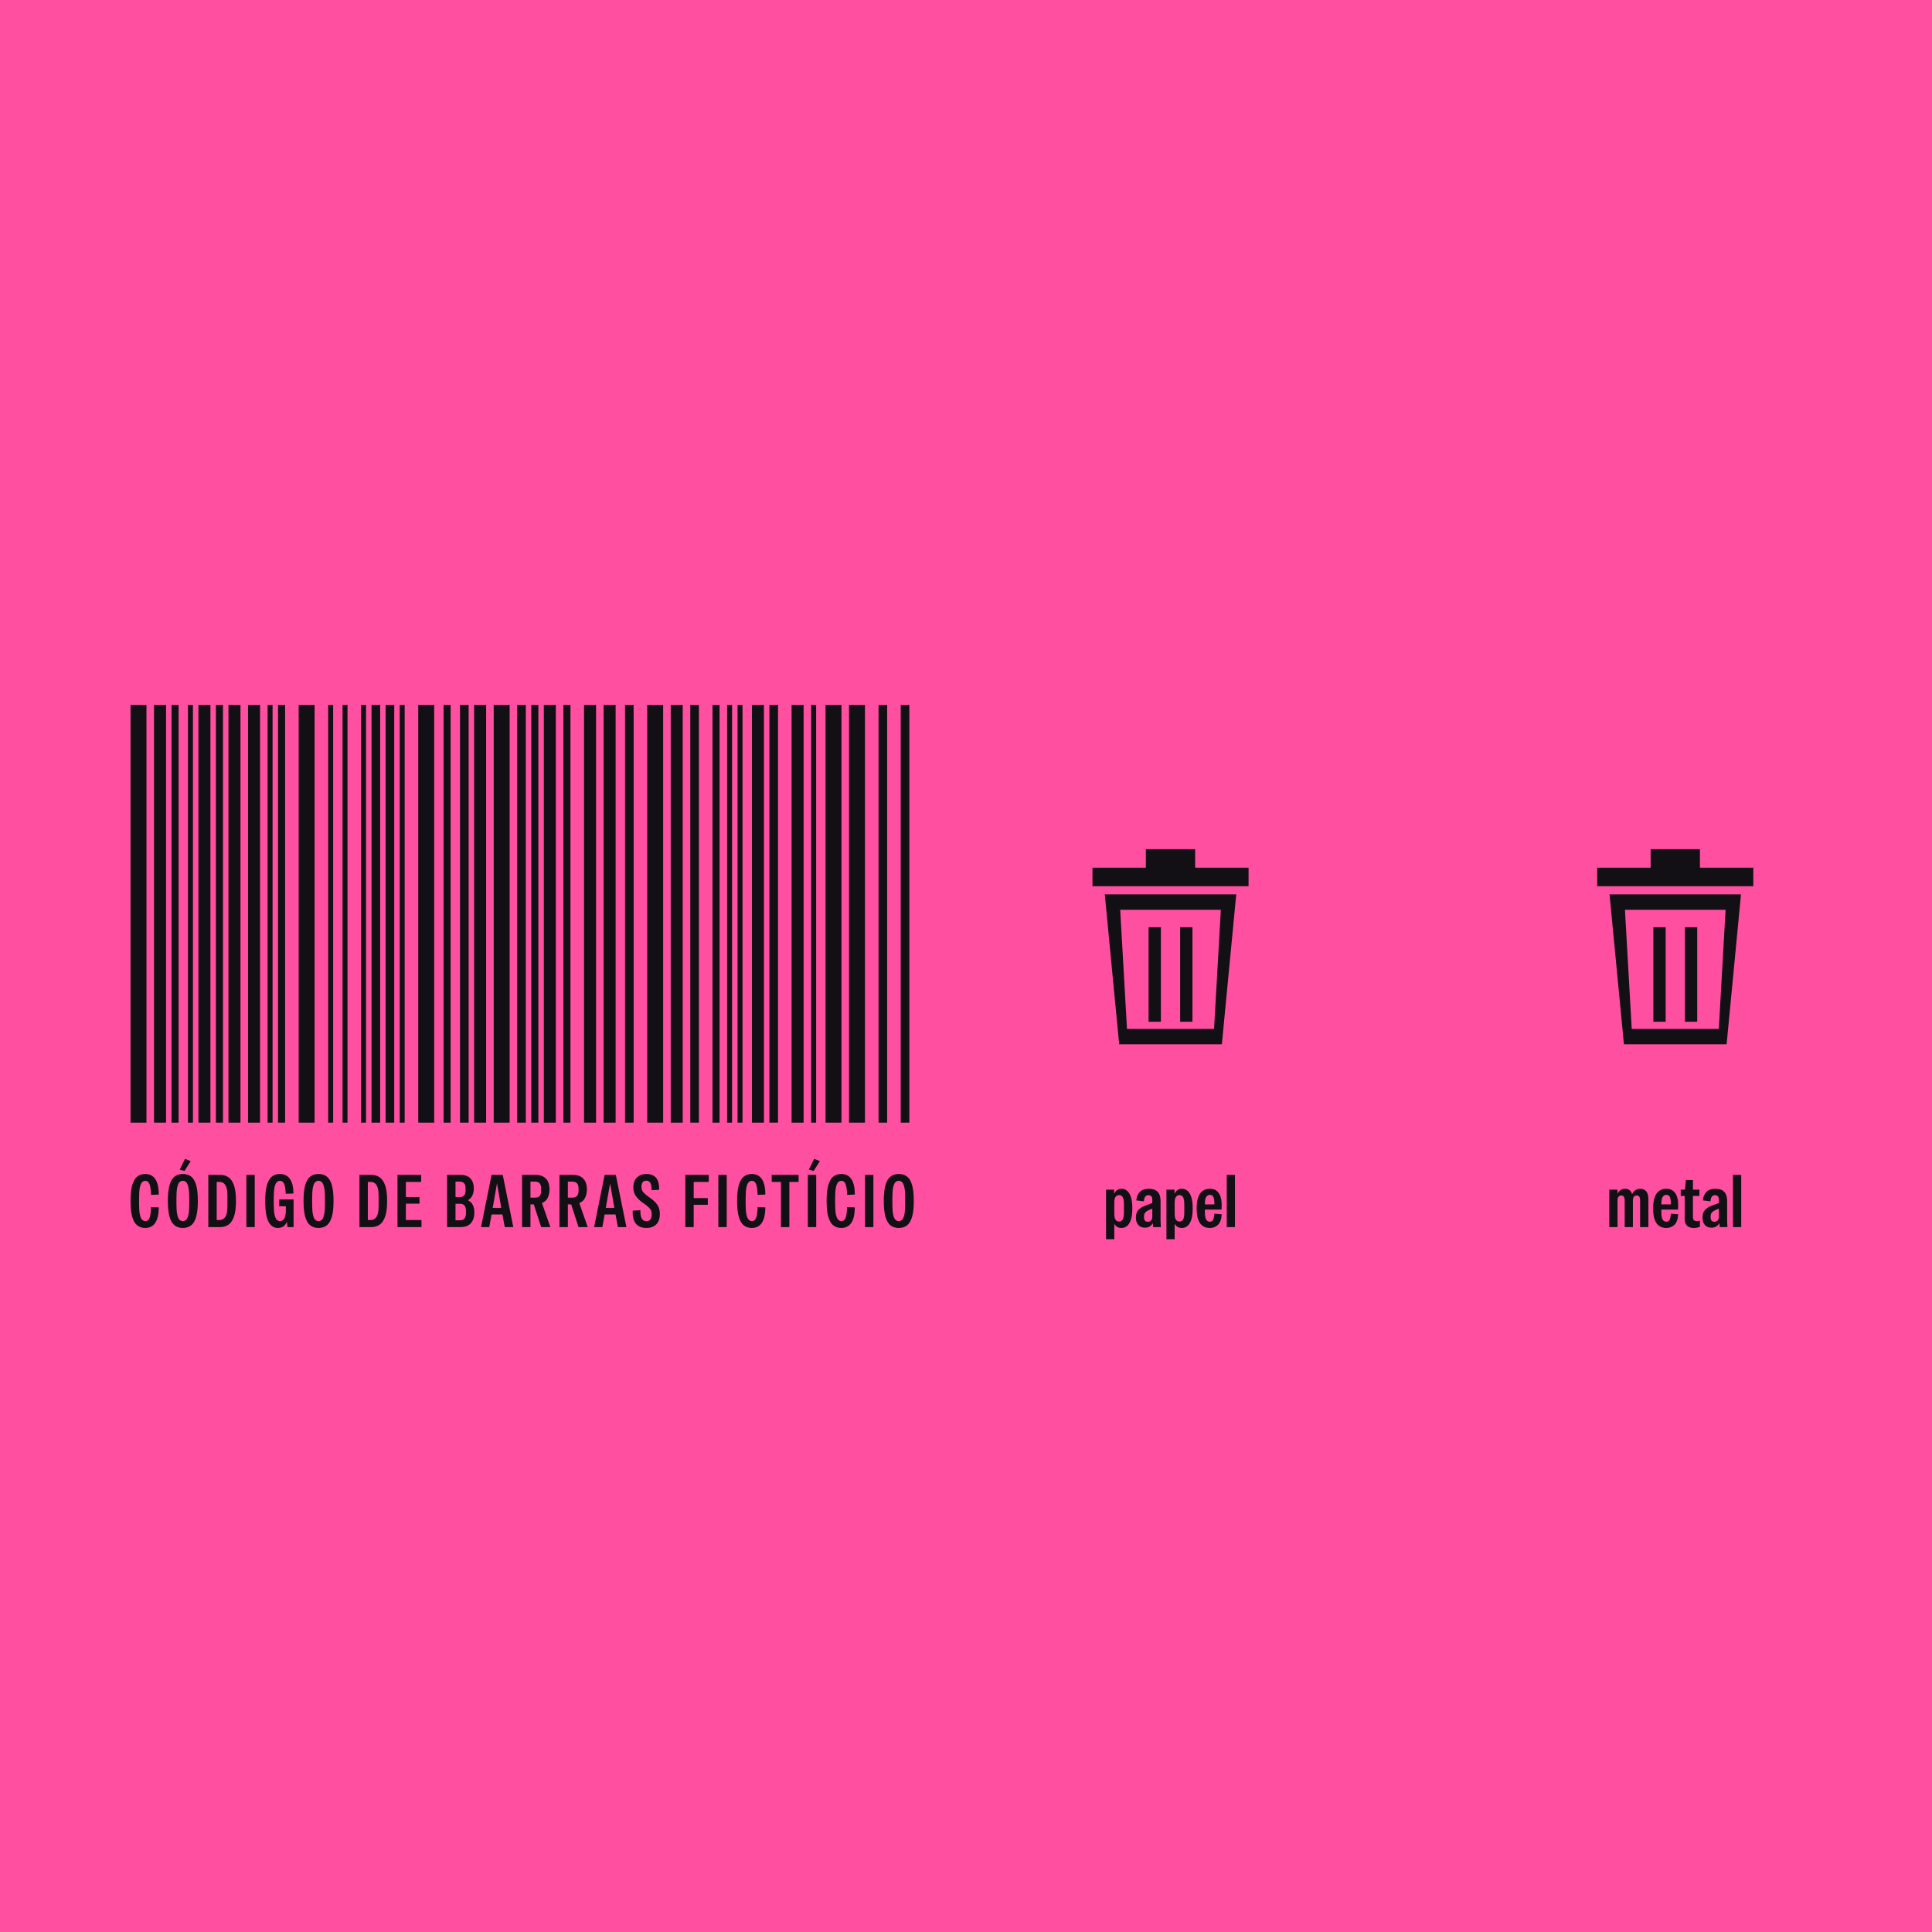
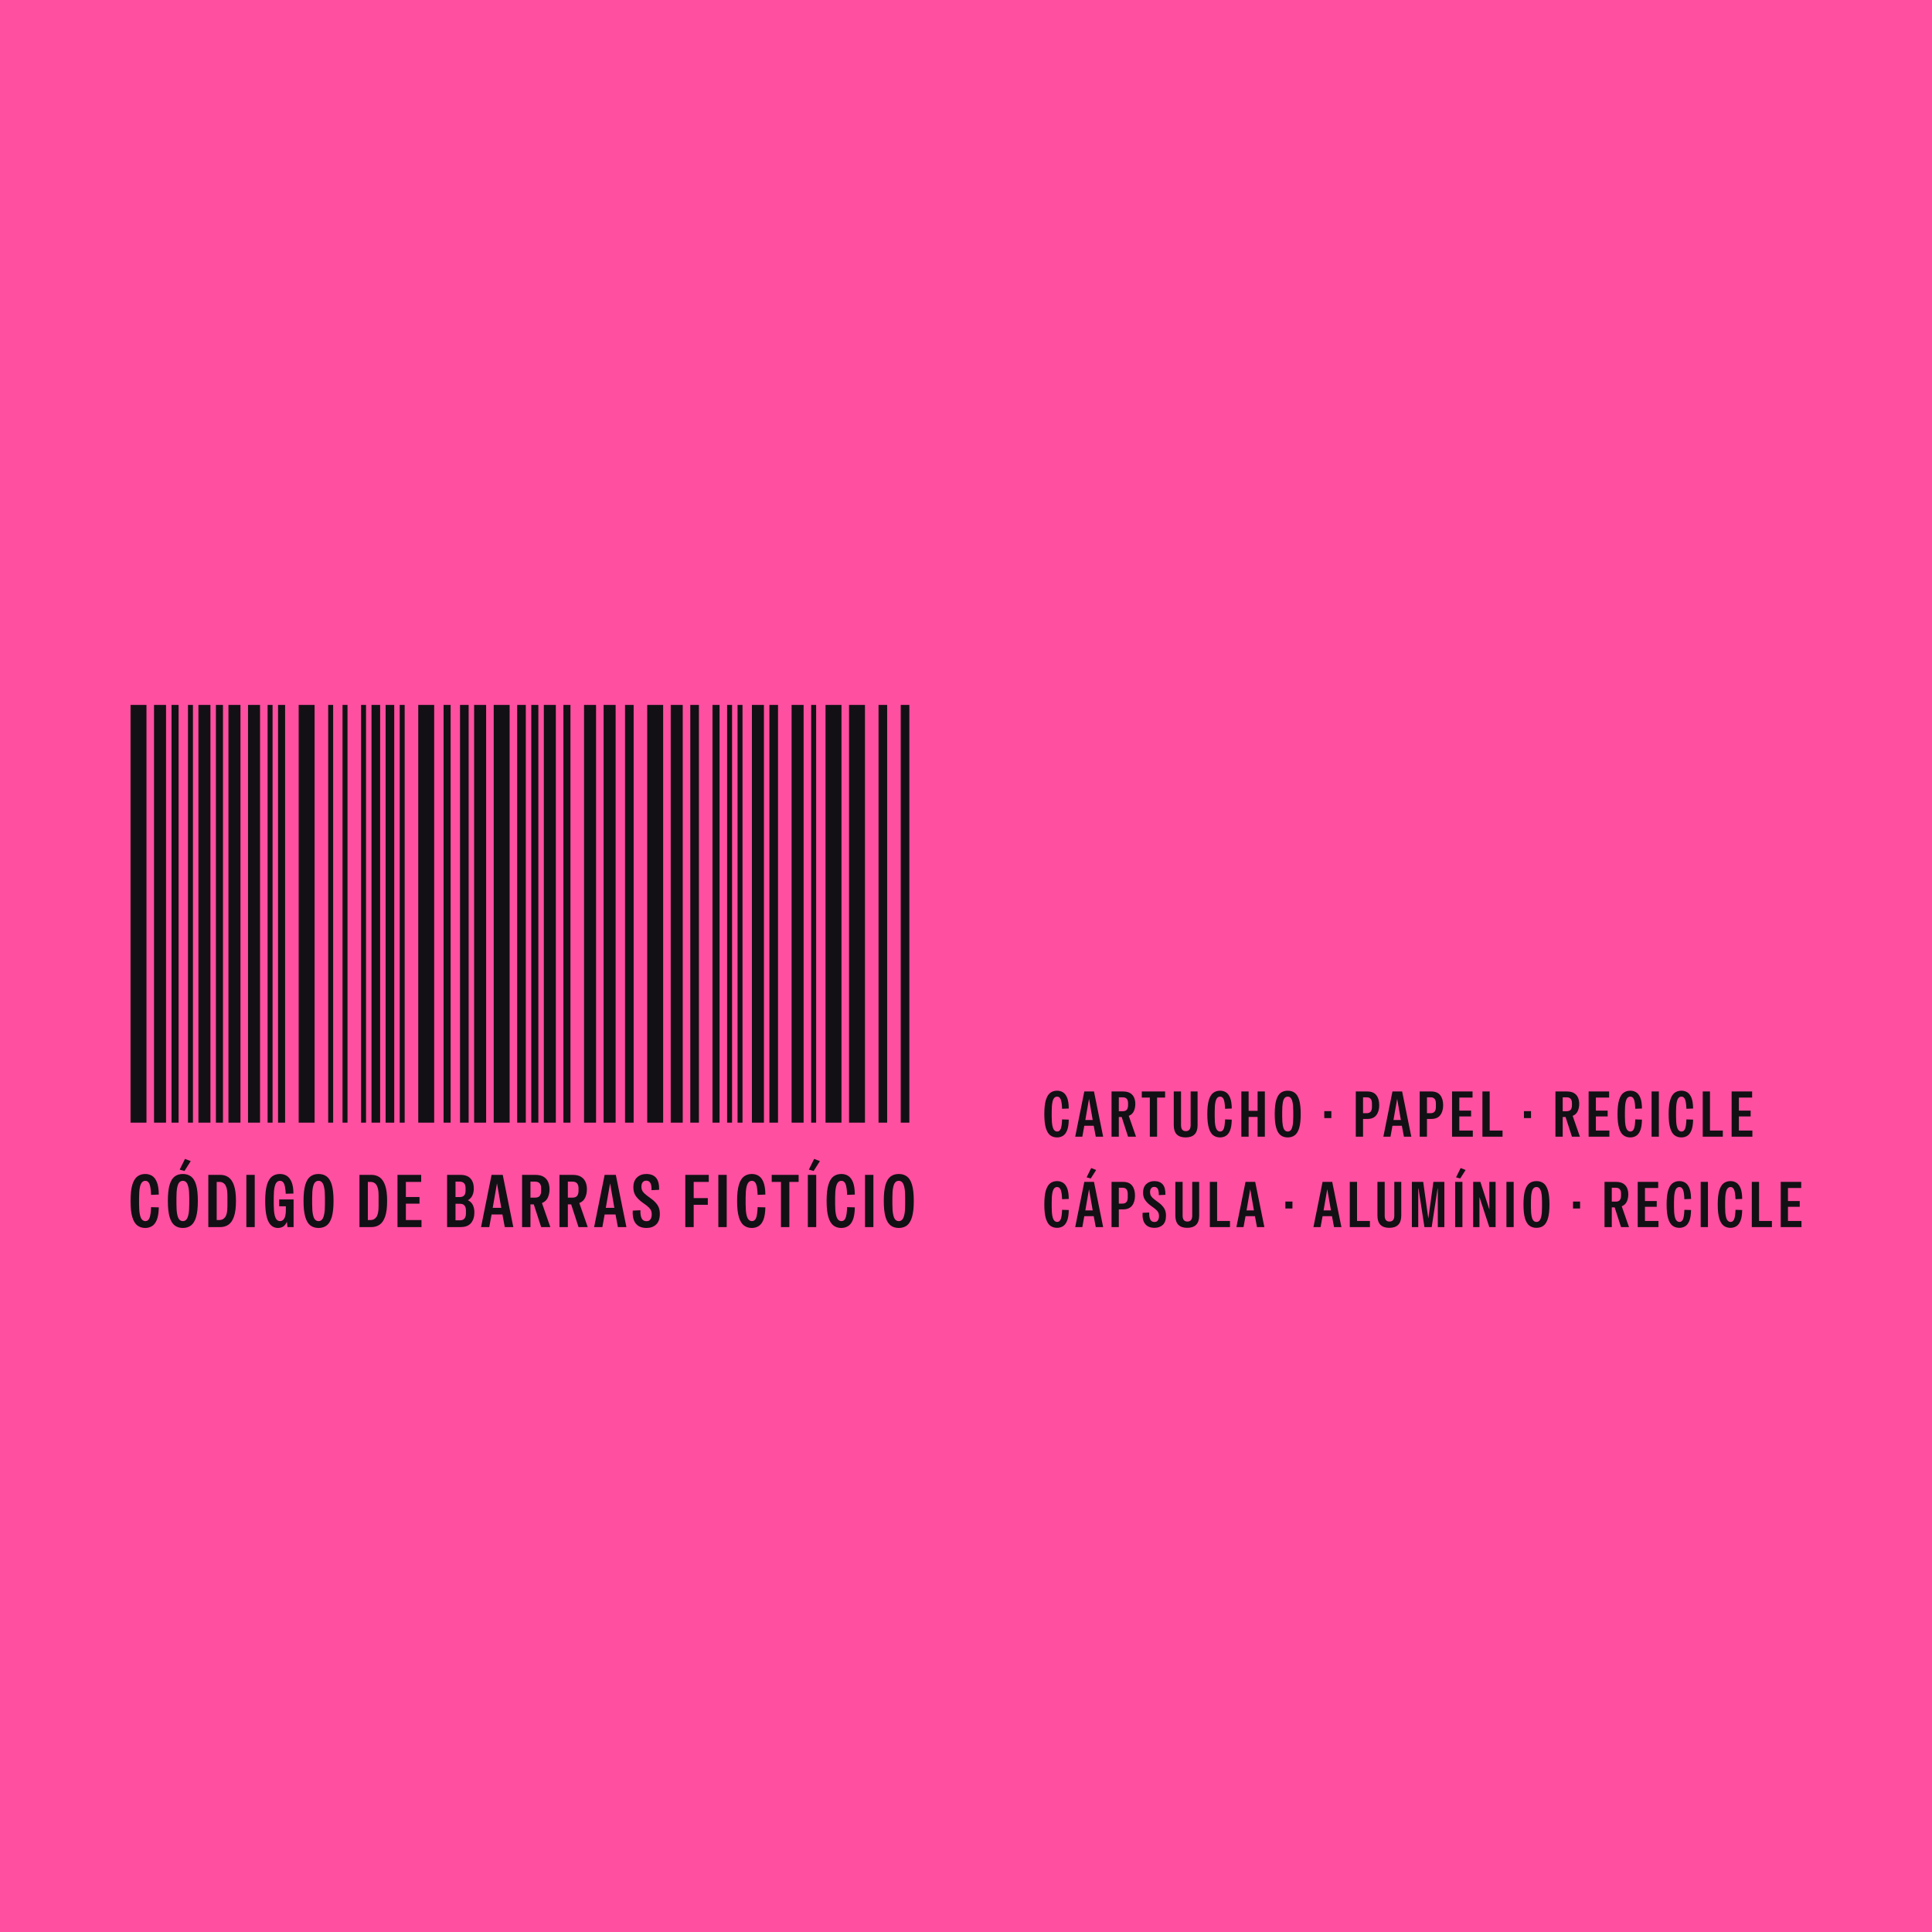
<svg xmlns="http://www.w3.org/2000/svg" width="74.0mm" height="74.0mm" viewBox="0 0 74.0 74.0">
  <rect width="74.0" height="74.0" fill="#FF4FA0" />
  <g id="TINTA" fill="#121014">
    <path d="M5,27 h0.61 v16 h-0.61 Z M5.9,27 h0.46 v16 h-0.46 Z M6.57,27 h0.27 v16 h-0.27 Z M7.2,27 h0.19 v16 h-0.19 Z M7.6,27 h0.46 v16 h-0.46 Z M8.27,27 h0.27 v16 h-0.27 Z M8.75,27 h0.46 v16 h-0.46 Z M9.5,27 h0.46 v16 h-0.46 Z M10.25,27 h0.19 v16 h-0.19 Z M10.65,27 h0.27 v16 h-0.27 Z M11.44,27 h0.61 v16 h-0.61 Z M12.57,27 h0.19 v16 h-0.19 Z M13.12,27 h0.19 v16 h-0.19 Z M13.83,27 h0.19 v16 h-0.19 Z M14.23,27 h0.33 v16 h-0.33 Z M14.77,27 h0.33 v16 h-0.33 Z M15.31,27 h0.19 v16 h-0.19 Z M16.02,27 h0.61 v16 h-0.61 Z M16.99,27 h0.27 v16 h-0.27 Z M17.62,27 h0.33 v16 h-0.33 Z M18.16,27 h0.46 v16 h-0.46 Z M18.91,27 h0.61 v16 h-0.61 Z M19.81,27 h0.33 v16 h-0.33 Z M20.35,27 h0.27 v16 h-0.27 Z M20.83,27 h0.46 v16 h-0.46 Z M21.58,27 h0.27 v16 h-0.27 Z M22.37,27 h0.46 v16 h-0.46 Z M23.12,27 h0.46 v16 h-0.46 Z M23.94,27 h0.33 v16 h-0.33 Z M24.79,27 h0.61 v16 h-0.61 Z M25.69,27 h0.46 v16 h-0.46 Z M26.44,27 h0.33 v16 h-0.33 Z M27.29,27 h0.27 v16 h-0.27 Z M27.85,27 h0.19 v16 h-0.19 Z M28.25,27 h0.19 v16 h-0.19 Z M28.8,27 h0.46 v16 h-0.46 Z M29.47,27 h0.33 v16 h-0.33 Z M30.32,27 h0.46 v16 h-0.46 Z M31.07,27 h0.19 v16 h-0.19 Z M31.62,27 h0.61 v16 h-0.61 Z M32.52,27 h0.61 v16 h-0.61 Z M33.65,27 h0.33 v16 h-0.33 Z M34.5,27 h0.33 v16 h-0.33 Z" />
    <path d="M5.563 47.034Q5.391 47.034 5.265 46.941Q5.138 46.848 5.069 46.623Q5 46.397 5 46Q5 45.603 5.069 45.377Q5.138 45.152 5.265 45.059Q5.391 44.966 5.563 44.966Q5.713 44.966 5.828 45.039Q5.944 45.113 6.011 45.285Q6.079 45.456 6.082 45.755L5.786 45.766Q5.775 45.465 5.724 45.346Q5.673 45.228 5.566 45.228Q5.493 45.228 5.439 45.285Q5.386 45.341 5.356 45.483Q5.327 45.625 5.327 45.879V46.121Q5.327 46.372 5.356 46.514Q5.386 46.656 5.441 46.714Q5.496 46.772 5.569 46.772Q5.676 46.772 5.725 46.654Q5.775 46.535 5.786 46.237L6.082 46.245Q6.076 46.549 6.007 46.721Q5.938 46.893 5.822 46.963Q5.707 47.034 5.563 47.034Z M7.003 47.034Q6.82 47.034 6.692 46.938Q6.564 46.842 6.497 46.615Q6.429 46.389 6.429 46Q6.429 45.606 6.497 45.38Q6.564 45.155 6.692 45.061Q6.82 44.966 7.003 44.966Q7.187 44.966 7.315 45.061Q7.443 45.155 7.511 45.38Q7.578 45.606 7.578 46Q7.578 46.389 7.511 46.615Q7.443 46.842 7.315 46.938Q7.187 47.034 7.003 47.034ZM7.003 46.772Q7.082 46.772 7.136 46.714Q7.189 46.656 7.219 46.513Q7.249 46.369 7.249 46.115V45.882Q7.249 45.628 7.219 45.486Q7.189 45.344 7.136 45.286Q7.082 45.228 7.003 45.228Q6.925 45.228 6.87 45.286Q6.815 45.344 6.787 45.486Q6.758 45.628 6.758 45.882V46.115Q6.758 46.369 6.787 46.511Q6.815 46.654 6.87 46.713Q6.925 46.772 7.003 46.772ZM7.066 44.851 6.882 44.8 7.085 44.389 7.305 44.473 7.066 44.851Z M7.979 47V45H8.438Q8.618 45 8.754 45.094Q8.889 45.189 8.963 45.407Q9.038 45.625 9.038 46Q9.038 46.375 8.963 46.593Q8.889 46.811 8.754 46.906Q8.618 47 8.438 47H7.979ZM8.3 46.73H8.41Q8.545 46.73 8.628 46.613Q8.711 46.496 8.711 46.197V45.803Q8.711 45.6 8.673 45.484Q8.635 45.369 8.568 45.32Q8.5 45.27 8.41 45.27H8.3V46.73Z M9.436 47V45H9.757V47H9.436Z M10.642 47.034Q10.499 47.034 10.389 46.938Q10.279 46.842 10.218 46.617Q10.158 46.392 10.158 46Q10.158 45.603 10.227 45.377Q10.296 45.152 10.422 45.059Q10.549 44.966 10.721 44.966Q10.873 44.966 10.987 45.039Q11.101 45.113 11.169 45.276Q11.237 45.439 11.239 45.715L10.944 45.724Q10.932 45.456 10.882 45.342Q10.831 45.228 10.724 45.228Q10.651 45.228 10.597 45.285Q10.544 45.341 10.514 45.483Q10.485 45.625 10.485 45.879V46.121Q10.485 46.372 10.514 46.514Q10.544 46.656 10.597 46.714Q10.651 46.772 10.724 46.772Q10.828 46.772 10.889 46.67Q10.949 46.569 10.949 46.341V46.203H10.693V45.941H11.245V47H11.011L10.989 46.797Q10.924 46.941 10.835 46.987Q10.746 47.034 10.642 47.034Z M12.201 47.034Q12.018 47.034 11.889 46.938Q11.761 46.842 11.694 46.615Q11.626 46.389 11.626 46Q11.626 45.606 11.694 45.38Q11.761 45.155 11.889 45.061Q12.018 44.966 12.201 44.966Q12.384 44.966 12.512 45.061Q12.64 45.155 12.708 45.38Q12.775 45.606 12.775 46Q12.775 46.389 12.708 46.615Q12.64 46.842 12.512 46.938Q12.384 47.034 12.201 47.034ZM12.201 46.772Q12.28 46.772 12.333 46.714Q12.387 46.656 12.416 46.513Q12.446 46.369 12.446 46.115V45.882Q12.446 45.628 12.416 45.486Q12.387 45.344 12.333 45.286Q12.28 45.228 12.201 45.228Q12.122 45.228 12.067 45.286Q12.012 45.344 11.984 45.486Q11.956 45.628 11.956 45.882V46.115Q11.956 46.369 11.984 46.511Q12.012 46.654 12.067 46.713Q12.122 46.772 12.201 46.772Z M13.768 47V45H14.227Q14.408 45 14.543 45.094Q14.678 45.189 14.753 45.407Q14.828 45.625 14.828 46Q14.828 46.375 14.753 46.593Q14.678 46.811 14.543 46.906Q14.408 47 14.227 47H13.768ZM14.089 46.73H14.199Q14.335 46.73 14.418 46.613Q14.501 46.496 14.501 46.197V45.803Q14.501 45.6 14.463 45.484Q14.425 45.369 14.357 45.32Q14.289 45.27 14.199 45.27H14.089V46.73Z M15.225 47V45H16.132V45.27H15.546V45.848H16.068V46.104H15.546V46.73H16.144V47H15.225Z M17.125 47V45H17.63Q17.897 45 18.023 45.141Q18.148 45.282 18.148 45.527Q18.148 45.67 18.093 45.789Q18.038 45.907 17.922 45.972Q18.052 46.034 18.111 46.155Q18.17 46.276 18.17 46.442Q18.17 46.687 18.042 46.844Q17.914 47 17.641 47H17.125ZM17.604 45.259H17.447V45.851H17.604Q17.832 45.851 17.832 45.611V45.504Q17.832 45.259 17.604 45.259ZM17.447 46.741H17.616Q17.846 46.741 17.846 46.479V46.361Q17.846 46.107 17.616 46.107H17.447V46.741Z M18.425 47 18.828 45H19.256L19.661 47H19.334L19.244 46.518H18.828L18.74 47H18.425ZM18.872 46.262H19.199L19.036 45.324L18.872 46.262Z M19.997 47V45H20.504Q20.699 45 20.818 45.072Q20.938 45.144 20.993 45.268Q21.048 45.392 21.048 45.549Q21.048 45.73 20.982 45.873Q20.916 46.017 20.758 46.079L21.079 47H20.727L20.445 46.13H20.318V47H19.997ZM20.487 45.259H20.318V45.873H20.487Q20.62 45.873 20.673 45.804Q20.727 45.735 20.727 45.608V45.51Q20.727 45.394 20.672 45.327Q20.617 45.259 20.487 45.259Z M21.429 47V45H21.936Q22.13 45 22.25 45.072Q22.37 45.144 22.425 45.268Q22.48 45.392 22.48 45.549Q22.48 45.73 22.413 45.873Q22.347 46.017 22.189 46.079L22.511 47H22.159L21.877 46.13H21.75V47H21.429ZM21.919 45.259H21.75V45.873H21.919Q22.051 45.873 22.105 45.804Q22.159 45.735 22.159 45.608V45.51Q22.159 45.394 22.104 45.327Q22.049 45.259 21.919 45.259Z M22.756 47 23.159 45H23.587L23.993 47H23.666L23.576 46.518H23.159L23.072 47H22.756ZM23.204 46.262H23.531L23.368 45.324L23.204 46.262Z M24.763 47.034Q24.489 47.034 24.353 46.865Q24.216 46.696 24.236 46.369L24.529 46.355Q24.523 46.552 24.575 46.662Q24.628 46.772 24.757 46.775Q24.839 46.775 24.884 46.735Q24.929 46.696 24.946 46.635Q24.963 46.575 24.963 46.516Q24.963 46.392 24.911 46.318Q24.858 46.245 24.76 46.169L24.585 46.042Q24.444 45.938 24.351 45.807Q24.259 45.676 24.259 45.476Q24.259 45.231 24.399 45.099Q24.54 44.966 24.754 44.966Q24.997 44.966 25.125 45.108Q25.253 45.251 25.247 45.572L24.954 45.586Q24.96 45.394 24.909 45.309Q24.858 45.222 24.751 45.222Q24.664 45.222 24.616 45.283Q24.568 45.344 24.568 45.453Q24.568 45.563 24.619 45.637Q24.67 45.71 24.774 45.789L24.965 45.93Q25.104 46.034 25.188 46.163Q25.273 46.293 25.273 46.493Q25.273 46.772 25.13 46.903Q24.988 47.034 24.763 47.034Z M26.249 47V45H27.147V45.27H26.57V45.89H27.111V46.147H26.57V47H26.249Z M27.514 47V45H27.835V47H27.514Z M28.797 47.034Q28.625 47.034 28.498 46.941Q28.371 46.848 28.302 46.623Q28.233 46.397 28.233 46Q28.233 45.603 28.302 45.377Q28.371 45.152 28.498 45.059Q28.625 44.966 28.797 44.966Q28.946 44.966 29.061 45.039Q29.177 45.113 29.244 45.285Q29.312 45.456 29.315 45.755L29.019 45.766Q29.008 45.465 28.957 45.346Q28.906 45.228 28.799 45.228Q28.726 45.228 28.672 45.285Q28.619 45.341 28.589 45.483Q28.56 45.625 28.56 45.879V46.121Q28.56 46.372 28.589 46.514Q28.619 46.656 28.674 46.714Q28.729 46.772 28.802 46.772Q28.909 46.772 28.959 46.654Q29.008 46.535 29.019 46.237L29.315 46.245Q29.309 46.549 29.24 46.721Q29.171 46.893 29.056 46.963Q28.94 47.034 28.797 47.034Z M29.913 47V45.27H29.558V45H30.589V45.27H30.234V47H29.913Z M30.942 47V45H31.263V47H30.942ZM31.164 44.851 30.981 44.8 31.184 44.389 31.404 44.473 31.164 44.851Z M32.224 47.034Q32.052 47.034 31.925 46.941Q31.799 46.848 31.73 46.623Q31.661 46.397 31.661 46Q31.661 45.603 31.73 45.377Q31.799 45.152 31.925 45.059Q32.052 44.966 32.224 44.966Q32.373 44.966 32.489 45.039Q32.604 45.113 32.672 45.285Q32.739 45.456 32.742 45.755L32.447 45.766Q32.435 45.465 32.385 45.346Q32.334 45.228 32.227 45.228Q32.154 45.228 32.1 45.285Q32.047 45.341 32.017 45.483Q31.987 45.625 31.987 45.879V46.121Q31.987 46.372 32.017 46.514Q32.047 46.656 32.101 46.714Q32.156 46.772 32.23 46.772Q32.337 46.772 32.386 46.654Q32.435 46.535 32.447 46.237L32.742 46.245Q32.737 46.549 32.668 46.721Q32.599 46.893 32.483 46.963Q32.368 47.034 32.224 47.034Z M33.132 47V45H33.453V47H33.132Z M34.425 47.034Q34.242 47.034 34.114 46.938Q33.986 46.842 33.918 46.615Q33.851 46.389 33.851 46Q33.851 45.606 33.918 45.38Q33.986 45.155 34.114 45.061Q34.242 44.966 34.425 44.966Q34.608 44.966 34.737 45.061Q34.865 45.155 34.932 45.38Q35 45.606 35 46Q35 46.389 34.932 46.615Q34.865 46.842 34.737 46.938Q34.608 47.034 34.425 47.034ZM34.425 46.772Q34.504 46.772 34.558 46.714Q34.611 46.656 34.641 46.513Q34.67 46.369 34.67 46.115V45.882Q34.67 45.628 34.641 45.486Q34.611 45.344 34.558 45.286Q34.504 45.228 34.425 45.228Q34.346 45.228 34.291 45.286Q34.237 45.344 34.209 45.486Q34.18 45.628 34.18 45.882V46.115Q34.18 46.369 34.209 46.511Q34.237 46.654 34.291 46.713Q34.346 46.772 34.425 46.772Z" />
-     <path d="M41.844,33.235 h5.979 v0.708 h-5.979 Z M43.889,32.527 h1.888 v0.708 h-1.888 Z M42.316,34.257 L47.351,34.257 L46.8,40 L42.867,40 Z M42.906,34.847 L43.166,39.41 L46.501,39.41 L46.761,34.847 Z M43.993,35.516 h0.472 v3.619 h-0.472 Z M45.202,35.516 h0.472 v3.619 h-0.472 Z" />
-     <path d="M42.364 47.465V45.566H42.674V45.73Q42.761 45.532 42.959 45.532Q43.071 45.532 43.164 45.604Q43.257 45.676 43.314 45.841Q43.37 46.006 43.37 46.285Q43.37 46.561 43.314 46.725Q43.257 46.89 43.163 46.962Q43.069 47.034 42.953 47.034Q42.866 47.034 42.797 46.996Q42.728 46.958 42.68 46.876V47.465H42.364ZM42.68 46.484Q42.68 46.659 42.733 46.724Q42.787 46.789 42.866 46.789Q42.956 46.789 43.002 46.709Q43.049 46.628 43.049 46.448V46.118Q43.049 45.938 43.002 45.856Q42.956 45.775 42.866 45.775Q42.787 45.775 42.733 45.837Q42.68 45.899 42.68 46.065V46.484Z M43.855 47.023Q43.691 47.023 43.599 46.92Q43.508 46.817 43.508 46.631Q43.508 46.445 43.605 46.341Q43.702 46.237 43.877 46.175L44.136 46.079V45.963Q44.136 45.856 44.095 45.817Q44.054 45.778 43.987 45.778Q43.914 45.778 43.87 45.828Q43.826 45.879 43.812 46.014L43.522 45.977Q43.545 45.761 43.664 45.647Q43.784 45.532 44.001 45.532Q44.452 45.532 44.452 46V46.634Q44.452 46.704 44.453 46.778Q44.455 46.851 44.463 47H44.17L44.153 46.845Q44.108 46.935 44.031 46.979Q43.953 47.023 43.855 47.023ZM43.818 46.606Q43.818 46.713 43.856 46.755Q43.894 46.797 43.964 46.797Q44.043 46.797 44.09 46.745Q44.136 46.693 44.136 46.611V46.293L43.995 46.352Q43.914 46.389 43.866 46.442Q43.818 46.496 43.818 46.606Z M44.677 47.465V45.566H44.987V45.73Q45.074 45.532 45.271 45.532Q45.384 45.532 45.477 45.604Q45.57 45.676 45.626 45.841Q45.683 46.006 45.683 46.285Q45.683 46.561 45.626 46.725Q45.57 46.89 45.476 46.962Q45.381 47.034 45.266 47.034Q45.178 47.034 45.109 46.996Q45.04 46.958 44.992 46.876V47.465H44.677ZM44.992 46.484Q44.992 46.659 45.046 46.724Q45.099 46.789 45.178 46.789Q45.269 46.789 45.315 46.709Q45.361 46.628 45.361 46.448V46.118Q45.361 45.938 45.315 45.856Q45.269 45.775 45.178 45.775Q45.099 45.775 45.046 45.837Q44.992 45.899 44.992 46.065V46.484Z M46.336 47.034Q46.19 47.034 46.076 46.962Q45.962 46.89 45.898 46.725Q45.835 46.561 45.835 46.285Q45.835 46.008 45.9 45.844Q45.964 45.679 46.077 45.606Q46.19 45.532 46.336 45.532Q46.497 45.532 46.593 45.606Q46.688 45.679 46.735 45.799Q46.781 45.918 46.79 46.058Q46.798 46.197 46.787 46.33H46.15V46.431Q46.15 46.637 46.2 46.715Q46.249 46.794 46.342 46.794Q46.429 46.794 46.464 46.724Q46.499 46.654 46.516 46.487L46.795 46.51Q46.778 46.791 46.652 46.913Q46.525 47.034 46.336 47.034ZM46.15 46.121V46.13H46.514V46.113Q46.514 45.913 46.471 45.839Q46.429 45.766 46.342 45.766Q46.252 45.766 46.201 45.844Q46.15 45.921 46.15 46.121Z M46.987 47V45H47.302V47H46.987Z" />
-     <path d="M61.177,33.235 h5.979 v0.708 h-5.979 Z M63.223,32.527 h1.888 v0.708 h-1.888 Z M61.649,34.257 L66.684,34.257 L66.133,40 L62.2,40 Z M62.239,34.847 L62.499,39.41 L65.834,39.41 L66.094,34.847 Z M63.327,35.516 h0.472 v3.619 h-0.472 Z M64.535,35.516 h0.472 v3.619 h-0.472 Z" />
-     <path d="M61.64 47V45.566H61.953V45.724Q62.048 45.532 62.248 45.532Q62.339 45.532 62.41 45.582Q62.482 45.631 62.513 45.738Q62.567 45.631 62.647 45.582Q62.727 45.532 62.826 45.532Q62.902 45.532 62.972 45.566Q63.043 45.6 63.089 45.687Q63.136 45.775 63.136 45.935V47H62.82V45.983Q62.82 45.876 62.786 45.832Q62.753 45.789 62.688 45.789Q62.626 45.789 62.585 45.831Q62.544 45.873 62.544 45.994V47H62.229V45.983Q62.229 45.873 62.192 45.831Q62.155 45.789 62.099 45.789Q62.043 45.789 61.999 45.828Q61.955 45.868 61.955 45.992V47H61.64Z M63.82 47.034Q63.674 47.034 63.56 46.962Q63.446 46.89 63.382 46.725Q63.319 46.561 63.319 46.285Q63.319 46.008 63.384 45.844Q63.448 45.679 63.561 45.606Q63.674 45.532 63.82 45.532Q63.981 45.532 64.076 45.606Q64.172 45.679 64.219 45.799Q64.265 45.918 64.274 46.058Q64.282 46.197 64.271 46.33H63.634V46.431Q63.634 46.637 63.684 46.715Q63.733 46.794 63.826 46.794Q63.913 46.794 63.948 46.724Q63.984 46.654 64.001 46.487L64.279 46.51Q64.262 46.791 64.136 46.913Q64.009 47.034 63.82 47.034ZM63.634 46.121V46.13H63.998V46.113Q63.998 45.913 63.955 45.839Q63.913 45.766 63.826 45.766Q63.736 45.766 63.685 45.844Q63.634 45.921 63.634 46.121Z M64.871 47.034Q64.705 47.034 64.616 46.945Q64.527 46.856 64.527 46.679V45.806H64.375V45.566H64.538L64.575 45.197H64.843V45.566H65.091V45.806H64.843V46.617Q64.843 46.704 64.882 46.738Q64.922 46.772 64.984 46.772Q65.012 46.772 65.041 46.769Q65.071 46.766 65.11 46.755V46.992Q64.992 47.034 64.871 47.034Z M65.555 47.023Q65.392 47.023 65.3 46.92Q65.209 46.817 65.209 46.631Q65.209 46.445 65.306 46.341Q65.403 46.237 65.578 46.175L65.837 46.079V45.963Q65.837 45.856 65.796 45.817Q65.755 45.778 65.688 45.778Q65.615 45.778 65.571 45.828Q65.527 45.879 65.513 46.014L65.223 45.977Q65.246 45.761 65.365 45.647Q65.485 45.532 65.702 45.532Q66.153 45.532 66.153 46V46.634Q66.153 46.704 66.154 46.778Q66.155 46.851 66.164 47H65.871L65.854 46.845Q65.809 46.935 65.731 46.979Q65.654 47.023 65.555 47.023ZM65.519 46.606Q65.519 46.713 65.557 46.755Q65.595 46.797 65.665 46.797Q65.744 46.797 65.791 46.745Q65.837 46.693 65.837 46.611V46.293L65.696 46.352Q65.615 46.389 65.567 46.442Q65.519 46.496 65.519 46.606Z M66.378 47V45H66.693V47H66.378Z" />
+     <path d="M40.488 43.566Q40.339 43.566 40.229 43.486Q40.12 43.406 40.06 43.21Q40 43.015 40 42.672Q40 42.328 40.06 42.133Q40.12 41.937 40.229 41.857Q40.339 41.776 40.488 41.776Q40.617 41.776 40.717 41.84Q40.817 41.903 40.876 42.052Q40.934 42.201 40.936 42.459L40.68 42.469Q40.671 42.208 40.627 42.106Q40.583 42.003 40.49 42.003Q40.427 42.003 40.38 42.052Q40.334 42.101 40.309 42.224Q40.283 42.347 40.283 42.567V42.776Q40.283 42.993 40.309 43.117Q40.334 43.24 40.382 43.29Q40.429 43.34 40.493 43.34Q40.585 43.34 40.628 43.237Q40.671 43.135 40.68 42.876L40.936 42.884Q40.932 43.147 40.872 43.296Q40.812 43.444 40.712 43.505Q40.612 43.566 40.488 43.566Z M41.183 43.537 41.531 41.806H41.902L42.253 43.537H41.97L41.892 43.12H41.531L41.456 43.537H41.183ZM41.571 42.898H41.853L41.712 42.086L41.571 42.898Z M42.575 43.537V41.806H43.014Q43.182 41.806 43.286 41.868Q43.39 41.93 43.437 42.037Q43.485 42.145 43.485 42.281Q43.485 42.437 43.428 42.562Q43.37 42.686 43.234 42.74L43.512 43.537H43.207L42.963 42.784H42.853V43.537H42.575ZM42.999 42.03H42.853V42.562H42.999Q43.114 42.562 43.16 42.502Q43.207 42.442 43.207 42.333V42.247Q43.207 42.147 43.159 42.089Q43.112 42.03 42.999 42.03Z M44.041 43.537V42.04H43.733V41.806H44.626V42.04H44.319V43.537H44.041Z M45.411 43.566Q45.189 43.566 45.074 43.451Q44.958 43.335 44.958 43.098V41.806H45.236V43.098Q45.236 43.325 45.419 43.325Q45.604 43.325 45.604 43.098V41.806H45.87V43.098Q45.87 43.335 45.753 43.451Q45.636 43.566 45.411 43.566Z M46.731 43.566Q46.582 43.566 46.472 43.486Q46.362 43.406 46.303 43.21Q46.243 43.015 46.243 42.672Q46.243 42.328 46.303 42.133Q46.362 41.937 46.472 41.857Q46.582 41.776 46.731 41.776Q46.86 41.776 46.96 41.84Q47.06 41.903 47.118 42.052Q47.177 42.201 47.179 42.459L46.923 42.469Q46.913 42.208 46.87 42.106Q46.826 42.003 46.733 42.003Q46.67 42.003 46.623 42.052Q46.577 42.101 46.551 42.224Q46.526 42.347 46.526 42.567V42.776Q46.526 42.993 46.551 43.117Q46.577 43.24 46.624 43.29Q46.672 43.34 46.736 43.34Q46.828 43.34 46.871 43.237Q46.913 43.135 46.923 42.876L47.179 42.884Q47.174 43.147 47.115 43.296Q47.055 43.444 46.955 43.505Q46.855 43.566 46.731 43.566Z M47.547 43.537V41.806H47.825V42.547H48.169V41.806H48.447V43.537H48.169V42.781H47.825V43.537H47.547Z M49.323 43.566Q49.164 43.566 49.053 43.483Q48.942 43.401 48.884 43.204Q48.825 43.008 48.825 42.672Q48.825 42.33 48.884 42.135Q48.942 41.94 49.053 41.858Q49.164 41.776 49.323 41.776Q49.481 41.776 49.592 41.858Q49.703 41.94 49.762 42.135Q49.82 42.33 49.82 42.672Q49.82 43.008 49.762 43.204Q49.703 43.401 49.592 43.483Q49.481 43.566 49.323 43.566ZM49.323 43.34Q49.391 43.34 49.437 43.29Q49.484 43.24 49.509 43.115Q49.535 42.991 49.535 42.771V42.569Q49.535 42.35 49.509 42.226Q49.484 42.103 49.437 42.053Q49.391 42.003 49.323 42.003Q49.255 42.003 49.207 42.053Q49.159 42.103 49.135 42.226Q49.111 42.35 49.111 42.569V42.771Q49.111 42.991 49.135 43.114Q49.159 43.237 49.207 43.288Q49.255 43.34 49.323 43.34Z M50.723 42.825V42.559H50.993V42.825H50.723Z M51.93 43.537V41.806H52.369Q52.605 41.806 52.716 41.948Q52.827 42.091 52.827 42.33Q52.827 42.569 52.716 42.714Q52.605 42.859 52.369 42.859H52.208V43.537H51.93ZM52.354 42.03H52.208V42.637H52.354Q52.549 42.637 52.549 42.398V42.269Q52.549 42.03 52.354 42.03Z M52.986 43.537 53.334 41.806H53.705L54.056 43.537H53.773L53.695 43.12H53.334L53.259 43.537H52.986ZM53.373 42.898H53.656L53.515 42.086L53.373 42.898Z M54.378 43.537V41.806H54.817Q55.054 41.806 55.164 41.948Q55.276 42.091 55.276 42.33Q55.276 42.569 55.164 42.714Q55.054 42.859 54.817 42.859H54.656V43.537H54.378ZM54.802 42.03H54.656V42.637H54.802Q54.998 42.637 54.998 42.398V42.269Q54.998 42.03 54.802 42.03Z M55.617 43.537V41.806H56.402V42.04H55.895V42.54H56.346V42.762H55.895V43.303H56.412V43.537H55.617Z M56.78 43.537V41.806H57.058V43.303H57.551V43.537H56.78Z M58.37 42.825V42.559H58.641V42.825H58.37Z M59.577 43.537V41.806H60.016Q60.184 41.806 60.288 41.868Q60.392 41.93 60.439 42.037Q60.487 42.145 60.487 42.281Q60.487 42.437 60.429 42.562Q60.372 42.686 60.236 42.74L60.514 43.537H60.209L59.965 42.784H59.855V43.537H59.577ZM60.002 42.03H59.855V42.562H60.002Q60.116 42.562 60.163 42.502Q60.209 42.442 60.209 42.333V42.247Q60.209 42.147 60.161 42.089Q60.114 42.03 60.002 42.03Z M60.848 43.537V41.806H61.633V42.04H61.126V42.54H61.577V42.762H61.126V43.303H61.643V43.537H60.848Z M62.443 43.566Q62.294 43.566 62.184 43.486Q62.074 43.406 62.015 43.21Q61.955 43.015 61.955 42.672Q61.955 42.328 62.015 42.133Q62.074 41.937 62.184 41.857Q62.294 41.776 62.443 41.776Q62.572 41.776 62.672 41.84Q62.772 41.903 62.83 42.052Q62.889 42.201 62.891 42.459L62.635 42.469Q62.626 42.208 62.582 42.106Q62.538 42.003 62.445 42.003Q62.382 42.003 62.335 42.052Q62.289 42.101 62.263 42.224Q62.238 42.347 62.238 42.567V42.776Q62.238 42.993 62.263 43.117Q62.289 43.24 62.337 43.29Q62.384 43.34 62.447 43.34Q62.54 43.34 62.583 43.237Q62.626 43.135 62.635 42.876L62.891 42.884Q62.886 43.147 62.827 43.296Q62.767 43.444 62.667 43.505Q62.567 43.566 62.443 43.566Z M63.26 43.537V41.806H63.538V43.537H63.26Z M64.401 43.566Q64.252 43.566 64.142 43.486Q64.032 43.406 63.973 43.21Q63.913 43.015 63.913 42.672Q63.913 42.328 63.973 42.133Q64.032 41.937 64.142 41.857Q64.252 41.776 64.401 41.776Q64.53 41.776 64.63 41.84Q64.73 41.903 64.788 42.052Q64.847 42.201 64.85 42.459L64.593 42.469Q64.584 42.208 64.54 42.106Q64.496 42.003 64.403 42.003Q64.34 42.003 64.293 42.052Q64.247 42.101 64.222 42.224Q64.196 42.347 64.196 42.567V42.776Q64.196 42.993 64.222 43.117Q64.247 43.24 64.295 43.29Q64.342 43.34 64.406 43.34Q64.498 43.34 64.541 43.237Q64.584 43.135 64.593 42.876L64.85 42.884Q64.845 43.147 64.785 43.296Q64.725 43.444 64.625 43.505Q64.525 43.566 64.401 43.566Z M65.218 43.537V41.806H65.496V43.303H65.988V43.537H65.218Z M66.325 43.537V41.806H67.11V42.04H66.603V42.54H67.054V42.762H66.603V43.303H67.12V43.537H66.325Z" />
+     <path d="M40.488 47.029Q40.339 47.029 40.229 46.949Q40.12 46.868 40.06 46.673Q40 46.478 40 46.134Q40 45.79 40.06 45.595Q40.12 45.4 40.229 45.32Q40.339 45.239 40.488 45.239Q40.617 45.239 40.717 45.303Q40.817 45.366 40.876 45.515Q40.934 45.664 40.936 45.922L40.68 45.932Q40.671 45.671 40.627 45.569Q40.583 45.466 40.49 45.466Q40.427 45.466 40.38 45.515Q40.334 45.564 40.309 45.687Q40.283 45.81 40.283 46.029V46.239Q40.283 46.456 40.309 46.579Q40.334 46.703 40.382 46.752Q40.429 46.803 40.493 46.803Q40.585 46.803 40.628 46.7Q40.671 46.598 40.68 46.339L40.936 46.346Q40.932 46.61 40.872 46.759Q40.812 46.907 40.712 46.968Q40.612 47.029 40.488 47.029Z M41.183 47 41.531 45.269H41.902L42.253 47H41.97L41.892 46.583H41.531L41.456 47H41.183ZM41.571 46.361H41.853L41.712 45.549L41.571 46.361ZM41.778 45.139 41.619 45.095 41.795 44.739 41.985 44.813 41.778 45.139Z M42.575 47V45.269H43.014Q43.251 45.269 43.362 45.411Q43.473 45.554 43.473 45.793Q43.473 46.032 43.362 46.177Q43.251 46.322 43.014 46.322H42.853V47H42.575ZM42.999 45.493H42.853V46.1H42.999Q43.195 46.1 43.195 45.861V45.732Q43.195 45.493 42.999 45.493Z M44.219 47.029Q43.982 47.029 43.864 46.883Q43.746 46.737 43.763 46.454L44.016 46.442Q44.011 46.612 44.057 46.707Q44.102 46.803 44.214 46.805Q44.285 46.805 44.324 46.771Q44.363 46.737 44.377 46.684Q44.392 46.632 44.392 46.581Q44.392 46.473 44.347 46.41Q44.302 46.346 44.216 46.281L44.065 46.171Q43.943 46.081 43.863 45.967Q43.782 45.854 43.782 45.681Q43.782 45.469 43.904 45.354Q44.026 45.239 44.212 45.239Q44.421 45.239 44.532 45.362Q44.643 45.486 44.638 45.764L44.385 45.776Q44.389 45.61 44.346 45.536Q44.302 45.461 44.209 45.461Q44.133 45.461 44.092 45.514Q44.05 45.566 44.05 45.661Q44.05 45.756 44.094 45.82Q44.138 45.883 44.229 45.951L44.394 46.073Q44.514 46.164 44.587 46.276Q44.66 46.388 44.66 46.561Q44.66 46.803 44.537 46.916Q44.414 47.029 44.219 47.029Z M45.472 47.029Q45.25 47.029 45.135 46.913Q45.019 46.798 45.019 46.561V45.269H45.297V46.561Q45.297 46.788 45.48 46.788Q45.665 46.788 45.665 46.561V45.269H45.931V46.561Q45.931 46.798 45.814 46.913Q45.697 47.029 45.472 47.029Z M46.34 47V45.269H46.618V46.766H47.111V47H46.34Z M47.357 47 47.706 45.269H48.077L48.428 47H48.145L48.067 46.583H47.706L47.63 47H47.357ZM47.745 46.361H48.028L47.886 45.549L47.745 46.361Z M49.233 46.288V46.022H49.503V46.288H49.233Z M50.308 47 50.657 45.269H51.027L51.379 47H51.096L51.018 46.583H50.657L50.581 47H50.308ZM50.696 46.361H50.979L50.837 45.549L50.696 46.361Z M51.7 47V45.269H51.978V46.766H52.471V47H51.7Z M53.212 47.029Q52.99 47.029 52.875 46.913Q52.759 46.798 52.759 46.561V45.269H53.037V46.561Q53.037 46.788 53.22 46.788Q53.405 46.788 53.405 46.561V45.269H53.671V46.561Q53.671 46.798 53.554 46.913Q53.437 47.029 53.212 47.029Z M54.078 47V45.269H54.512L54.705 46.656H54.71L54.902 45.269H55.322V47H55.071V45.522L55.063 45.52L54.837 47H54.559L54.332 45.522H54.322V47H54.078Z M55.736 47V45.269H56.014V47H55.736ZM55.929 45.139 55.77 45.095 55.946 44.739 56.136 44.813 55.929 45.139Z M56.426 47V45.269H56.702L57.044 46.322H57.046V45.269H57.285V47H57.044L56.668 45.856H56.666V47H56.426Z M57.7 47V45.269H57.977V47H57.7Z M58.85 47.029Q58.692 47.029 58.581 46.946Q58.47 46.863 58.411 46.667Q58.353 46.471 58.353 46.134Q58.353 45.793 58.411 45.598Q58.47 45.403 58.581 45.321Q58.692 45.239 58.85 45.239Q59.009 45.239 59.12 45.321Q59.231 45.403 59.289 45.598Q59.348 45.793 59.348 46.134Q59.348 46.471 59.289 46.667Q59.231 46.863 59.12 46.946Q59.009 47.029 58.85 47.029ZM58.85 46.803Q58.919 46.803 58.965 46.752Q59.011 46.703 59.037 46.578Q59.063 46.454 59.063 46.234V46.032Q59.063 45.812 59.037 45.689Q59.011 45.566 58.965 45.516Q58.919 45.466 58.85 45.466Q58.782 45.466 58.735 45.516Q58.687 45.566 58.663 45.689Q58.638 45.812 58.638 46.032V46.234Q58.638 46.454 58.663 46.577Q58.687 46.7 58.735 46.751Q58.782 46.803 58.85 46.803Z M60.25 46.288V46.022H60.521V46.288H60.25Z M61.457 47V45.269H61.896Q62.065 45.269 62.168 45.331Q62.272 45.393 62.319 45.5Q62.367 45.608 62.367 45.744Q62.367 45.9 62.31 46.025Q62.252 46.149 62.116 46.203L62.394 47H62.089L61.845 46.246H61.735V47H61.457ZM61.882 45.493H61.735V46.025H61.882Q61.996 46.025 62.043 45.965Q62.089 45.905 62.089 45.795V45.71Q62.089 45.61 62.041 45.551Q61.994 45.493 61.882 45.493Z M62.728 47V45.269H63.513V45.503H63.006V46.003H63.457V46.224H63.006V46.766H63.523V47H62.728Z M64.323 47.029Q64.174 47.029 64.064 46.949Q63.955 46.868 63.895 46.673Q63.835 46.478 63.835 46.134Q63.835 45.79 63.895 45.595Q63.955 45.4 64.064 45.32Q64.174 45.239 64.323 45.239Q64.452 45.239 64.552 45.303Q64.652 45.366 64.71 45.515Q64.769 45.664 64.771 45.922L64.515 45.932Q64.506 45.671 64.462 45.569Q64.418 45.466 64.325 45.466Q64.262 45.466 64.215 45.515Q64.169 45.564 64.144 45.687Q64.118 45.81 64.118 46.029V46.239Q64.118 46.456 64.144 46.579Q64.169 46.703 64.217 46.752Q64.264 46.803 64.328 46.803Q64.42 46.803 64.463 46.7Q64.506 46.598 64.515 46.339L64.771 46.346Q64.767 46.61 64.707 46.759Q64.647 46.907 64.547 46.968Q64.447 47.029 64.323 47.029Z M65.14 47V45.269H65.418V47H65.14Z M66.281 47.029Q66.132 47.029 66.022 46.949Q65.913 46.868 65.853 46.673Q65.793 46.478 65.793 46.134Q65.793 45.79 65.853 45.595Q65.913 45.4 66.022 45.32Q66.132 45.239 66.281 45.239Q66.41 45.239 66.51 45.303Q66.61 45.366 66.669 45.515Q66.727 45.664 66.73 45.922L66.474 45.932Q66.464 45.671 66.42 45.569Q66.376 45.466 66.283 45.466Q66.22 45.466 66.174 45.515Q66.127 45.564 66.102 45.687Q66.076 45.81 66.076 46.029V46.239Q66.076 46.456 66.102 46.579Q66.127 46.703 66.175 46.752Q66.222 46.803 66.286 46.803Q66.379 46.803 66.421 46.7Q66.464 46.598 66.474 46.339L66.73 46.346Q66.725 46.61 66.665 46.759Q66.605 46.907 66.505 46.968Q66.405 47.029 66.281 47.029Z M67.098 47V45.269H67.376V46.766H67.868V47H67.098Z M68.205 47V45.269H68.99V45.503H68.483V46.003H68.934V46.224H68.483V46.766H69V47H68.205Z" />
  </g>
</svg>
